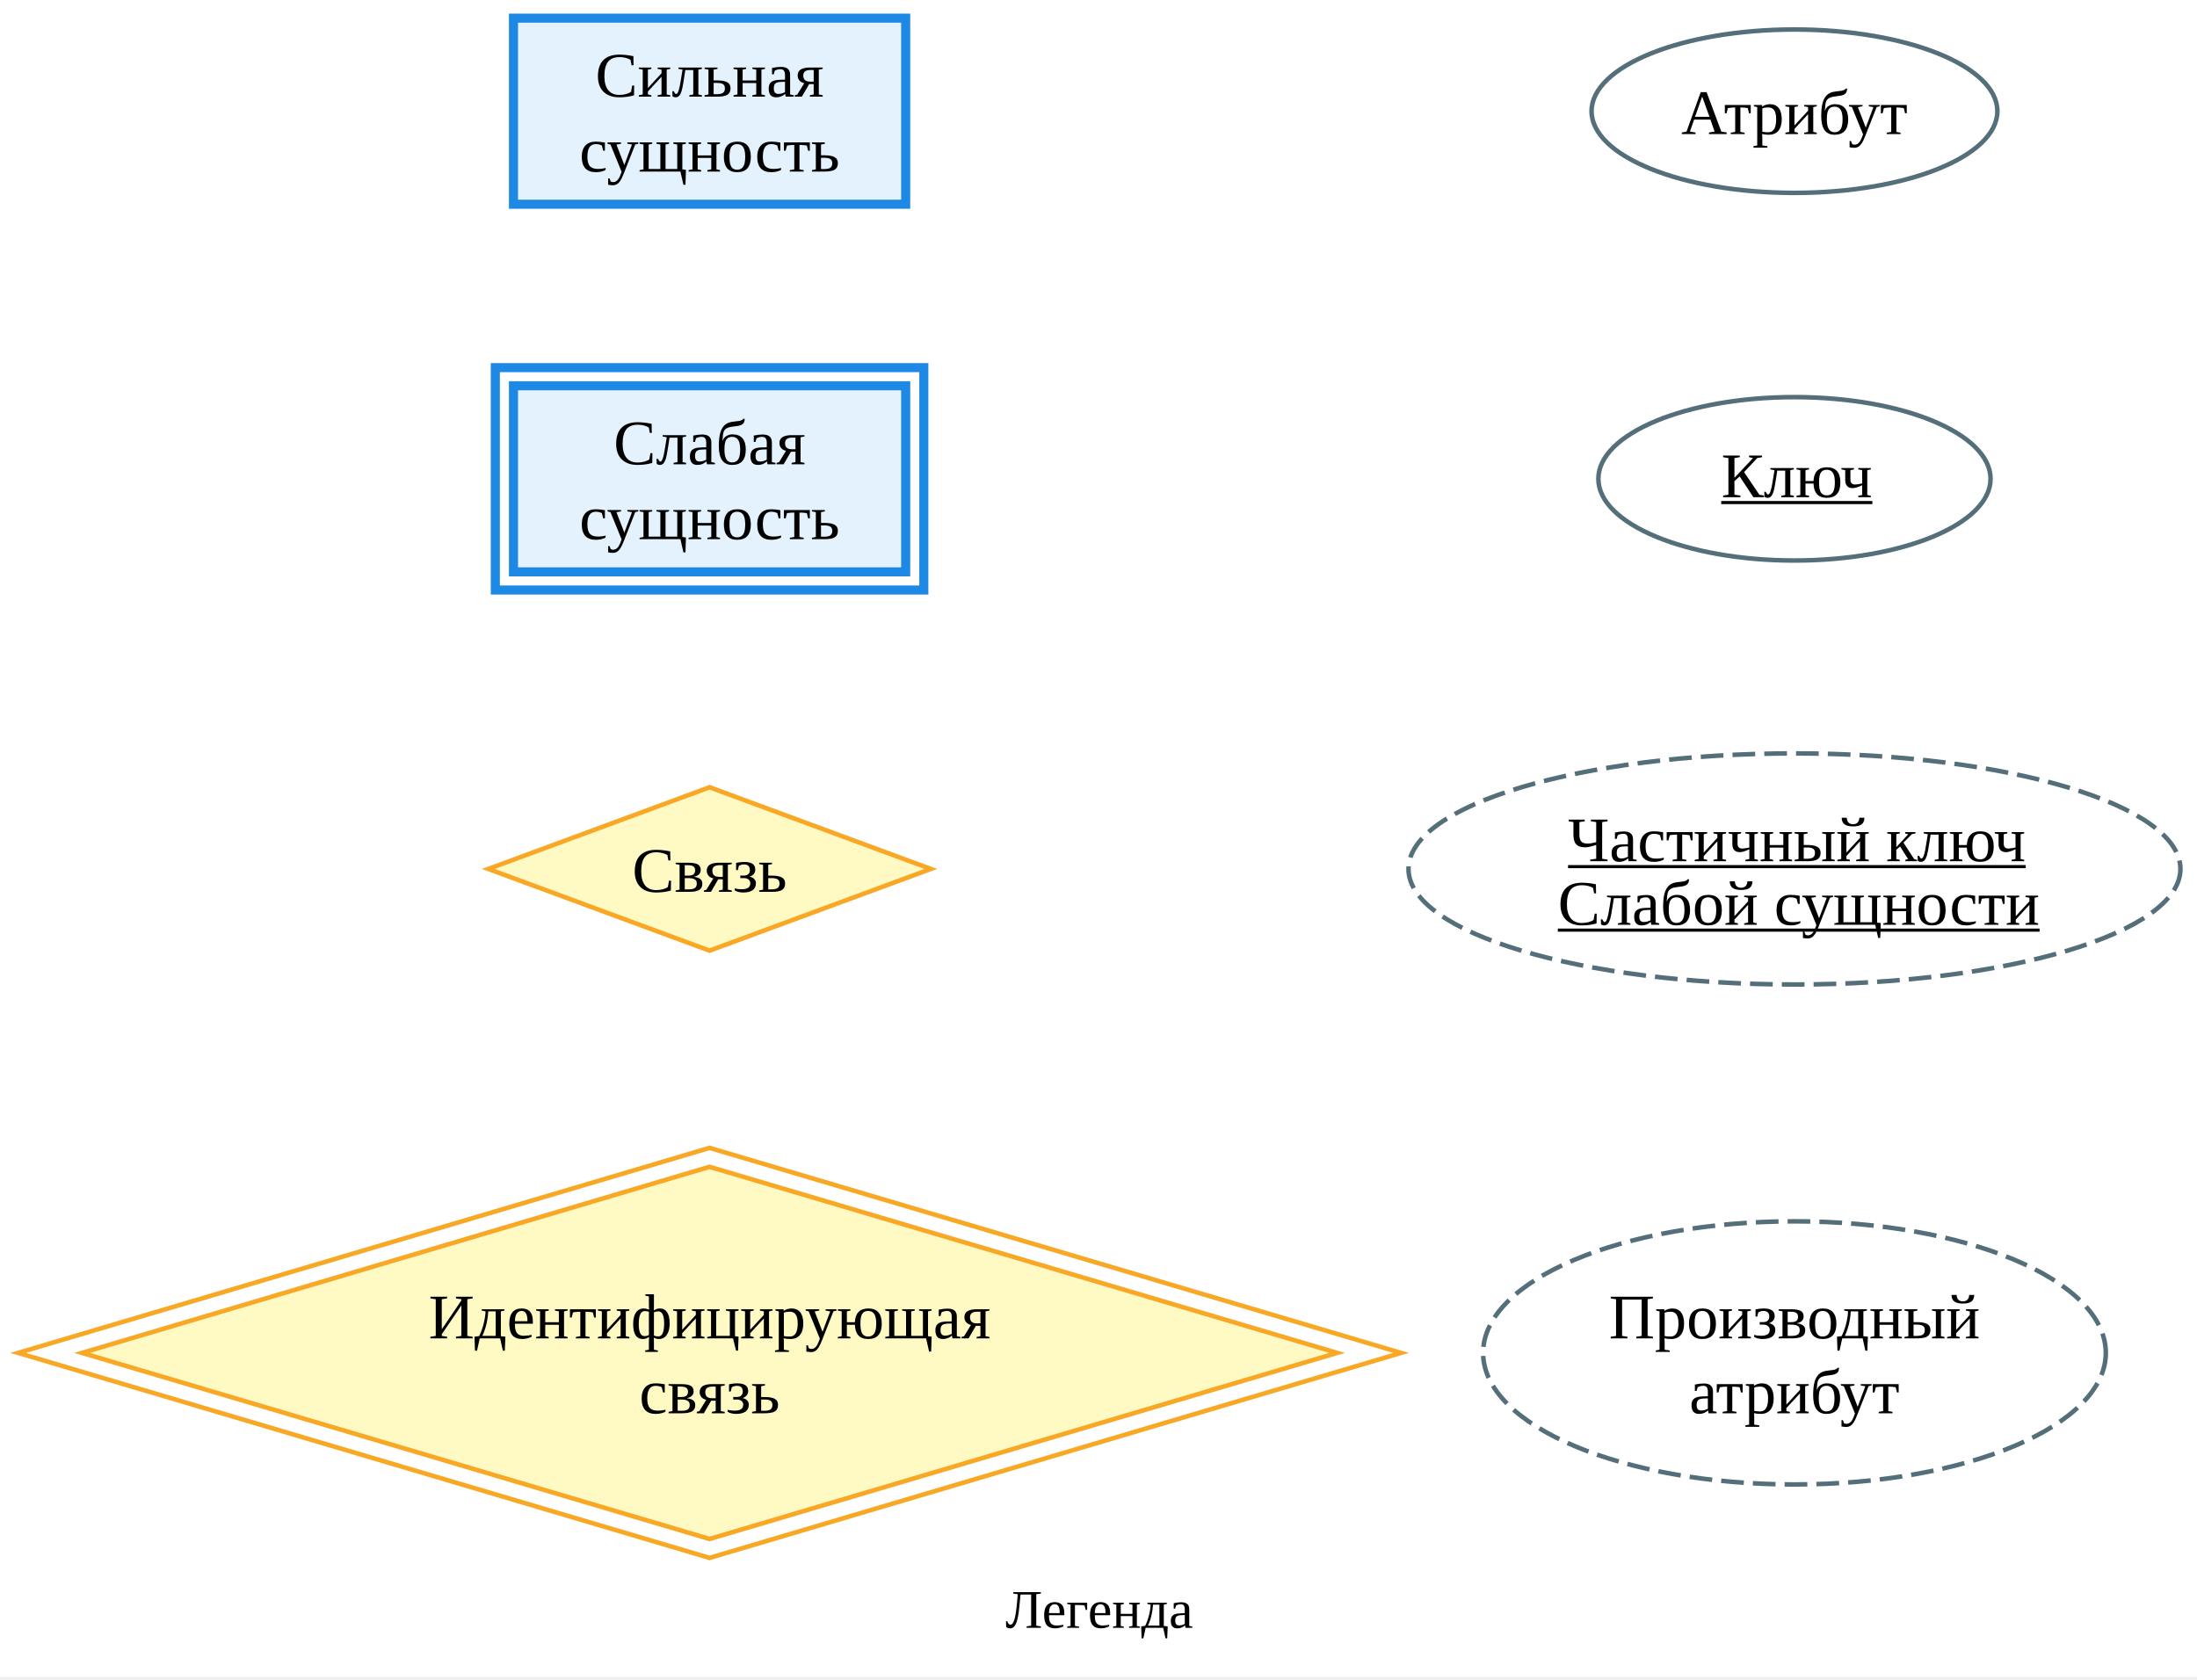
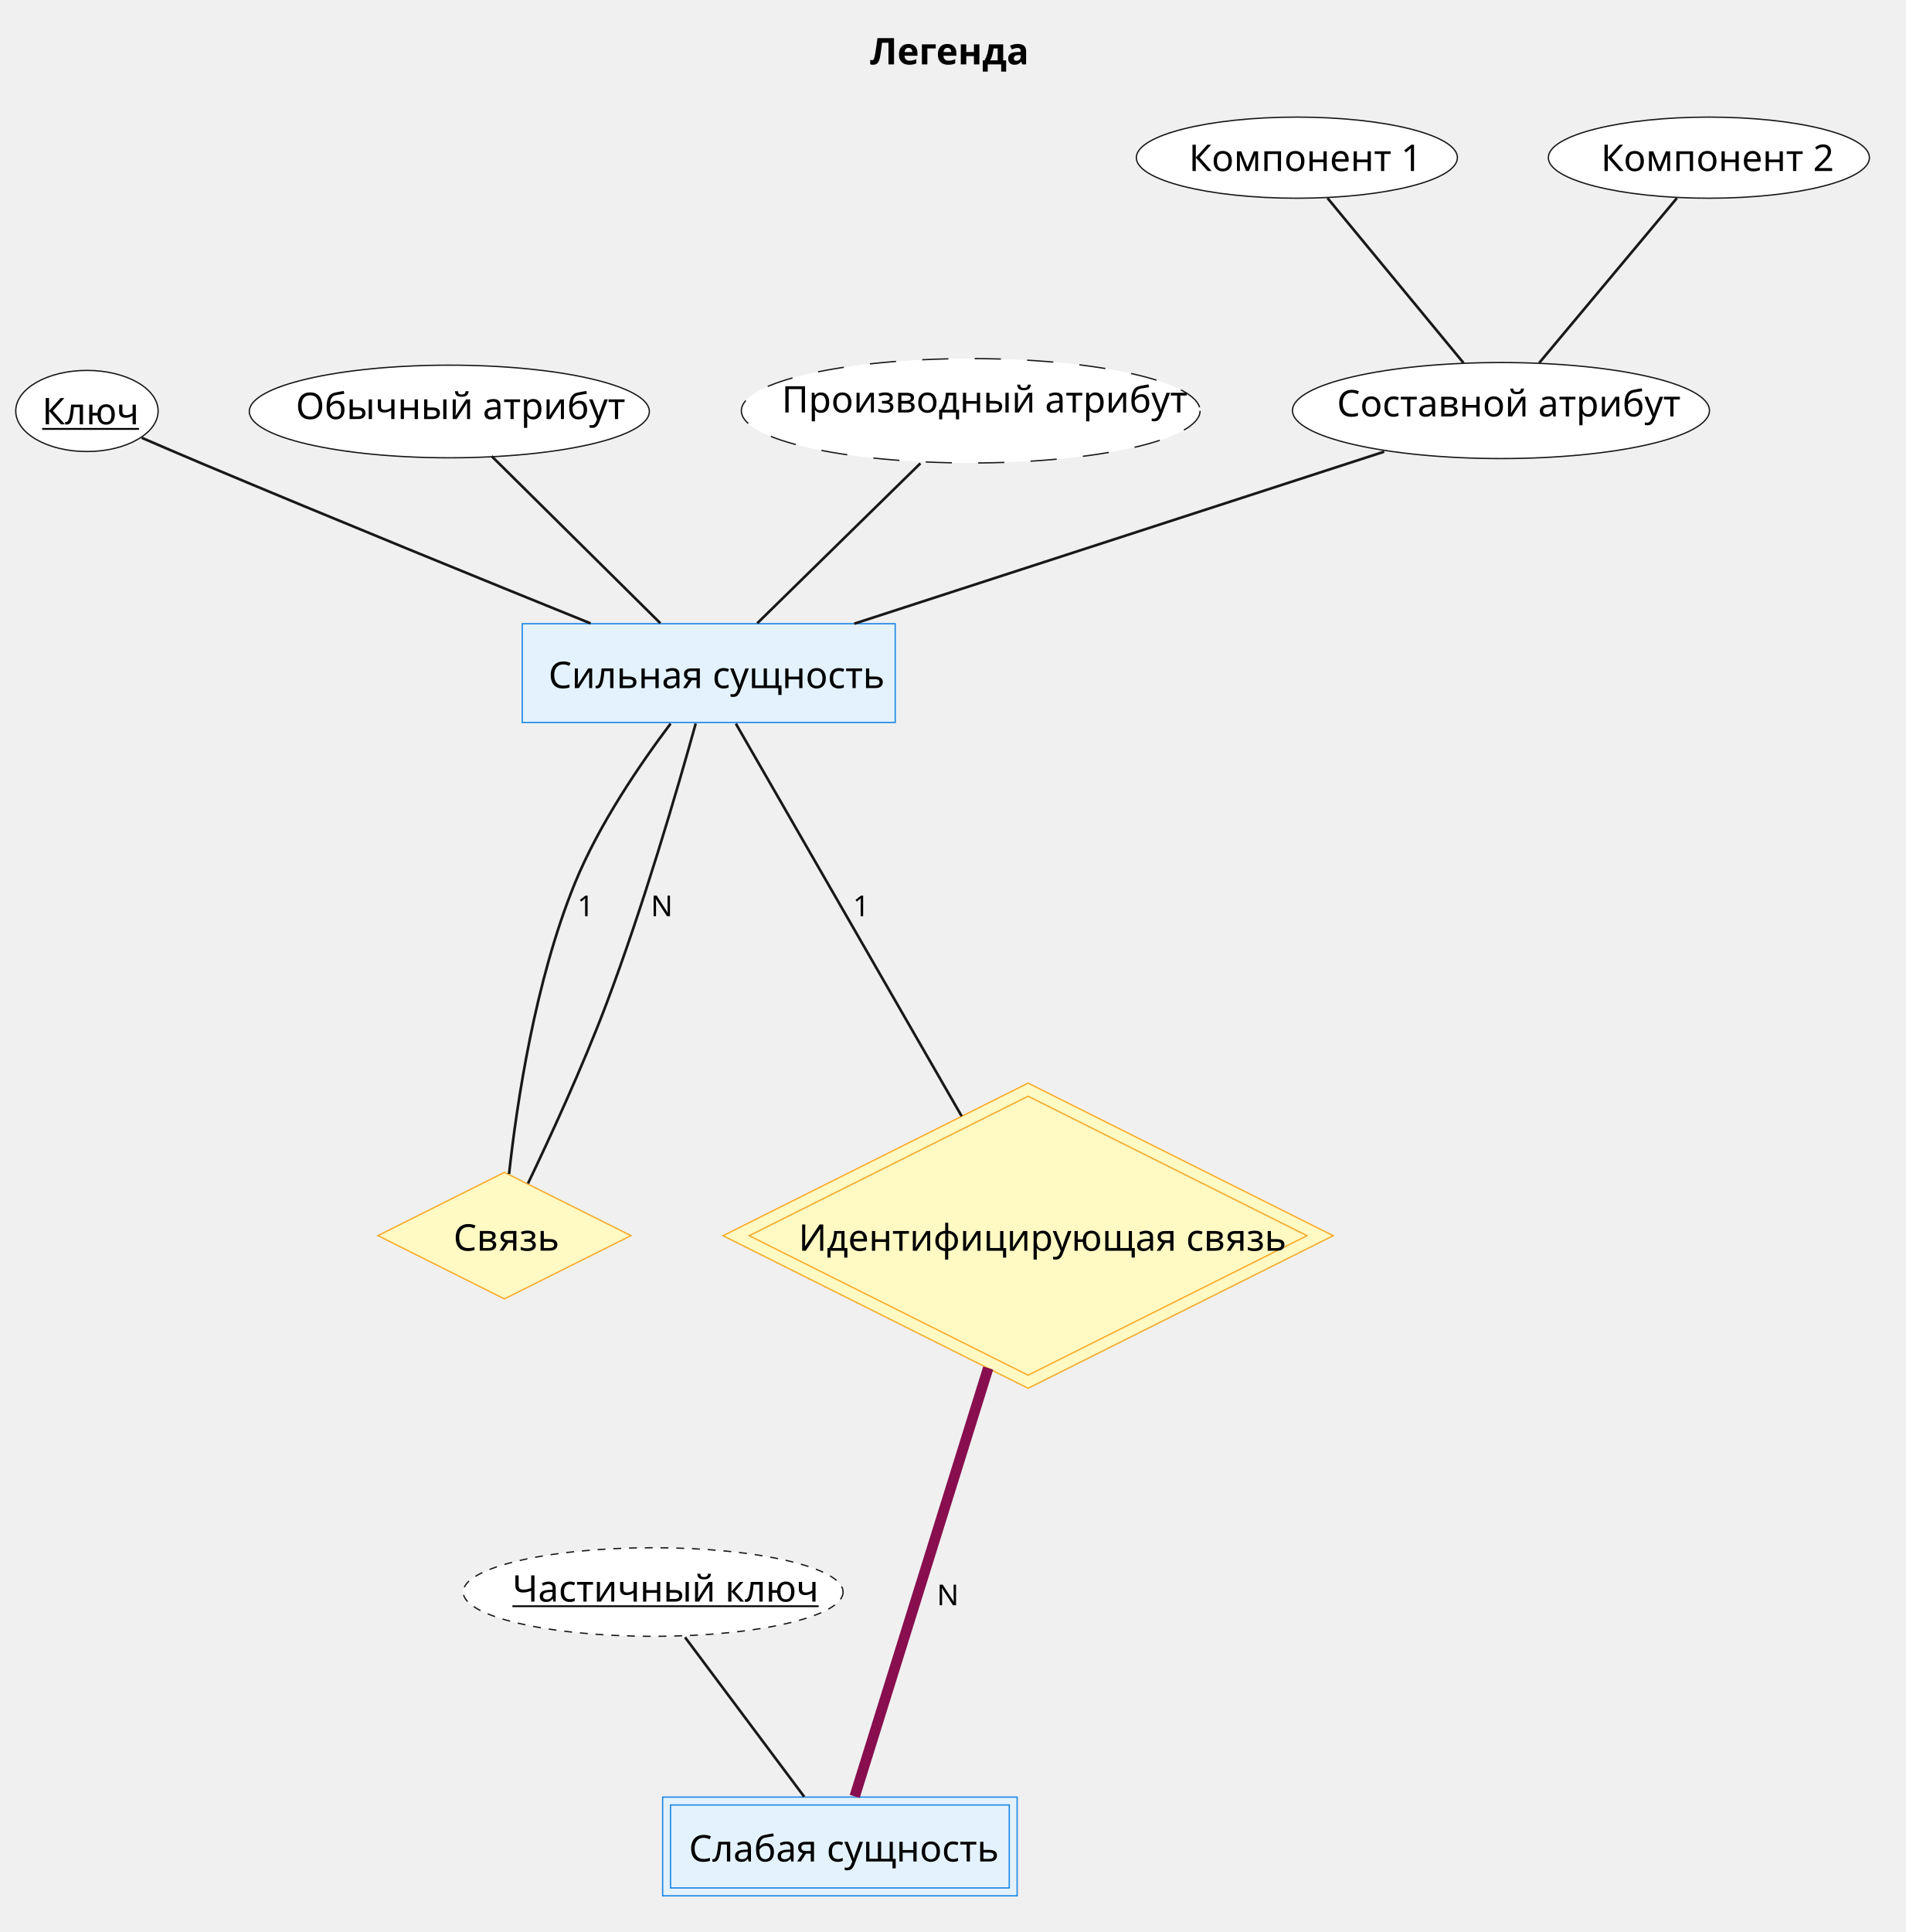
- <svg xmlns="http://www.w3.org/2000/svg" width="484pt" height="370pt" viewBox="0.00 0.00 484.00 370.00">
-   <g id="graph0" class="graph" transform="scale(1 1) rotate(0) translate(4 365.51)">
-     <polygon fill="white" stroke="none" points="-4,4 -4,-365.51 480.35,-365.51 480.35,4 -4,4" />
-     <text xml:space="preserve" text-anchor="middle" x="238.17" y="-6.85" font-family="Times New Roman,serif" font-size="12.00">Легенда</text>
-     <g id="node1" class="node">
-       <polygon fill="#e3f2fd" stroke="#1e88e5" stroke-width="2" points="195.52,-361.51 109.12,-361.51 109.12,-320.51 195.52,-320.51 195.52,-361.51" />
-       <text xml:space="preserve" text-anchor="middle" x="152.32" y="-344.21" font-family="Times New Roman,serif" font-size="14.00">Сильная</text>
-       <text xml:space="preserve" text-anchor="middle" x="152.32" y="-327.71" font-family="Times New Roman,serif" font-size="14.00">сущность</text>
+ <svg xmlns="http://www.w3.org/2000/svg" version="1.1" data-diagram-type="CHEN_EER" style="width:726px;height:736px;background:#FFFFFF;" width="726px" height="736px" viewBox="0 0 726 736" zoomAndPan="magnify" preserveAspectRatio="none" contentStyleType="text/css">
+   <defs />
+   <g font-family="sans-serif" lengthAdjust="spacing">
+     <g class="title" data-source-line="1">
+       <text x="331.496" y="24.533" fill="#000" font-size="14" textLength="56.355" font-weight="700">Легенда</text>
    </g>
-     <g id="node2" class="node">
-       <polygon fill="#e3f2fd" stroke="#1e88e5" stroke-width="2" points="195.52,-280.51 109.12,-280.51 109.12,-239.51 195.52,-239.51 195.52,-280.51" />
-       <polygon fill="none" stroke="#1e88e5" stroke-width="2" points="199.52,-284.51 105.12,-284.51 105.12,-235.51 199.52,-235.51 199.52,-284.51" />
-       <text xml:space="preserve" text-anchor="middle" x="152.32" y="-263.21" font-family="Times New Roman,serif" font-size="14.00">Слабая</text>
-       <text xml:space="preserve" text-anchor="middle" x="152.32" y="-246.71" font-family="Times New Roman,serif" font-size="14.00">сущность</text>
+     <g>
+       <rect x="199" y="237.609" width="142.124" height="37.609" fill="#E3F2FD" style="stroke:#1E88E5;stroke-width:0.5;" />
+       <text x="209" y="262.143" fill="#000" font-size="14" textLength="122.124">Сильная сущность</text>
    </g>
-     <g id="node3" class="node">
-       <polygon fill="#fff9c4" stroke="#f9a825" points="152.32,-192.05 103.58,-174.05 152.32,-156.05 201.05,-174.05 152.32,-192.05" />
-       <text xml:space="preserve" text-anchor="middle" x="152.32" y="-169" font-family="Times New Roman,serif" font-size="14.00">Связь</text>
+     <g>
+       <ellipse cx="33.125" cy="156.561" rx="27.125" ry="15.452" fill="#FFF" style="stroke:#181818;stroke-width:0.5;" />
+       <text x="16.066" y="161.643" fill="#000" font-size="14" textLength="34.118" text-decoration="underline">Ключ</text>
    </g>
-     <g id="node4" class="node">
-       <polygon fill="#fff9c4" stroke="#f9a825" points="152.32,-108.42 14.07,-67.42 152.32,-26.42 290.57,-67.42 152.32,-108.42" />
-       <polygon fill="none" stroke="#f9a825" points="152.32,-112.59 0,-67.42 152.32,-22.25 304.64,-67.42 152.32,-112.59" />
-       <text xml:space="preserve" text-anchor="middle" x="152.32" y="-70.62" font-family="Times New Roman,serif" font-size="14.00">Идентифицирующая</text>
-       <text xml:space="preserve" text-anchor="middle" x="152.32" y="-54.12" font-family="Times New Roman,serif" font-size="14.00">связь</text>
+     <g>
+       <ellipse cx="171.216" cy="156.753" rx="76.216" ry="17.643" fill="#FFF" style="stroke:#181818;stroke-width:0.5;" />
+       <text x="112.714" y="159.643" fill="#000" font-size="14" textLength="117.004">Обычный атрибут</text>
    </g>
-     <g id="node5" class="node">
-       <ellipse fill="#ffffff" stroke="#546e7a" cx="391.32" cy="-341.01" rx="44.7" ry="18" />
-       <text xml:space="preserve" text-anchor="middle" x="391.32" y="-335.96" font-family="Times New Roman,serif" font-size="14.00">Атрибут</text>
+     <g>
+       <ellipse cx="369.895" cy="156.488" rx="87.395" ry="19.879" fill="#FFF" style="stroke:#181818;stroke-width:0.5;stroke-dasharray:10,10;" />
+       <text x="297.892" y="157.143" fill="#000" font-size="14" textLength="144.006">Производный атрибут</text>
    </g>
-     <g id="node6" class="node">
-       <ellipse fill="#ffffff" stroke="#546e7a" cx="391.32" cy="-260.01" rx="43.2" ry="18" />
-       <text xml:space="preserve" text-anchor="start" x="375.19" y="-255.96" font-family="Times New Roman,serif" text-decoration="underline" font-size="14.00">Ключ</text>
+     <g>
+       <ellipse cx="571.946" cy="156.399" rx="79.446" ry="18.289" fill="#FFF" style="stroke:#181818;stroke-width:0.5;" />
+       <text x="509.449" y="158.643" fill="#000" font-size="14" textLength="124.995">Составной атрибут</text>
    </g>
-     <g id="node7" class="node">
-       <ellipse fill="#ffffff" stroke="#546e7a" stroke-dasharray="5,2" cx="391.32" cy="-174.05" rx="85.03" ry="25.46" />
-       <text xml:space="preserve" text-anchor="start" x="341.44" y="-175.75" font-family="Times New Roman,serif" text-decoration="underline" font-size="14.00">Частичный ключ</text>
-       <text xml:space="preserve" text-anchor="start" x="339.19" y="-161.75" font-family="Times New Roman,serif" text-decoration="underline" font-size="14.00">Слабой сущности</text>
+     <g>
+       <ellipse cx="494.174" cy="60.061" rx="61.174" ry="15.452" fill="#FFF" style="stroke:#181818;stroke-width:0.5;" />
+       <text x="453.039" y="65.143" fill="#000" font-size="14" textLength="82.271">Компонент 1</text>
    </g>
-     <g id="node8" class="node">
-       <ellipse fill="#ffffff" stroke="#546e7a" stroke-dasharray="5,2" cx="391.32" cy="-67.42" rx="68.59" ry="28.99" />
-       <text xml:space="preserve" text-anchor="middle" x="391.32" y="-70.62" font-family="Times New Roman,serif" font-size="14.00">Производный</text>
-       <text xml:space="preserve" text-anchor="middle" x="391.32" y="-54.12" font-family="Times New Roman,serif" font-size="14.00">атрибут</text>
+     <g>
+       <ellipse cx="651.174" cy="60.061" rx="61.174" ry="15.452" fill="#FFF" style="stroke:#181818;stroke-width:0.5;" />
+       <text x="610.039" y="65.143" fill="#000" font-size="14" textLength="82.271">Компонент 2</text>
+     </g>
+     <g>
+       <rect x="252.5" y="684.609" width="135.083" height="37.609" fill="#E3F2FD" style="stroke:#1E88E5;stroke-width:0.5;" />
+       <rect x="255.5" y="687.609" width="129.083" height="31.609" fill="#E3F2FD" style="stroke:#1E88E5;stroke-width:0.5;" />
+       <text x="262.5" y="709.143" fill="#000" font-size="14" textLength="115.083">Слабая сущность</text>
+     </g>
+     <g>
+       <ellipse cx="248.875" cy="606.484" rx="72.375" ry="16.875" fill="#FFF" style="stroke:#181818;stroke-width:0.5;stroke-dasharray:3,3;" />
+       <text x="195.258" y="610.143" fill="#000" font-size="14" textLength="107.235" text-decoration="underline">Частичный ключ</text>
+     </g>
+     <g>
+       <polygon points="144,470.715,192.211,446.609,240.421,470.715,192.211,494.82" fill="#FFF9C4" style="stroke:#F9A825;stroke-width:0.5;stroke-linejoin:miter;stroke-miterlimit:10;" />
+       <text x="172.79" y="476.443" fill="#000" font-size="14" textLength="38.842">Связь</text>
+     </g>
+     <g>
+       <polygon points="275.5,470.742,391.766,412.609,508.032,470.742,391.766,528.875" fill="#FFF9C4" style="stroke:#F9A825;stroke-width:0.5;stroke-linejoin:miter;stroke-miterlimit:10;" />
+       <polygon points="285.5,470.742,391.766,417.609,498.032,470.742,391.766,523.875" fill="#FFF9C4" style="stroke:#F9A825;stroke-width:0.5;stroke-linejoin:miter;stroke-miterlimit:10;" />
+       <text x="304.29" y="476.471" fill="#000" font-size="14" textLength="174.952">Идентифицирующая связь</text>
+     </g>
+     <g class="link" data-entity-1="ent0002" data-entity-2="ent0001" id="lnk3" data-source-line="29" data-link-type="association">
+       <path d="M54,166.779 C61.27,169.919 69.48,173.449 77,176.609 C127.56,197.869 185.87,221.639 225.05,237.489" style="stroke:#181818;stroke-width:1;" fill="none" id="E1/Ключ-E1" />
+     </g>
+     <g class="link" data-entity-1="ent0004" data-entity-2="ent0001" id="lnk5" data-source-line="30" data-link-type="association">
+       <path d="M187.35,173.789 C205.03,191.299 233.16,219.149 251.61,237.399" style="stroke:#181818;stroke-width:1;" fill="none" id="E1/Обычный атрибут-E1" />
+     </g>
+     <g class="link" data-entity-1="ent0006" data-entity-2="ent0001" id="lnk7" data-source-line="31" data-link-type="association">
+       <path d="M350.72,176.509 C332.78,194.079 306.24,220.089 288.55,237.439" style="stroke:#181818;stroke-width:1;" fill="none" id="E1/Производный атрибут-E1" />
+     </g>
+     <g class="link" data-entity-1="ent0008" data-entity-2="ent0001" id="lnk9" data-source-line="32" data-link-type="association">
+       <path d="M527.44,172.069 C473.79,189.479 383.66,218.729 325.53,237.589" style="stroke:#181818;stroke-width:1;" fill="none" id="E1/Составной атрибут-E1" />
+     </g>
+     <g class="link" data-entity-1="ent0010" data-entity-2="ent0008" id="lnk11" data-source-line="33" data-link-type="association">
+       <path d="M505.85,75.459 C519.74,92.289 542.76,120.179 557.65,138.229" style="stroke:#181818;stroke-width:1;" fill="none" id="E1/Составной атрибут/Компонент 1-E1/Составной атрибут" />
+     </g>
+     <g class="link" data-entity-1="ent0012" data-entity-2="ent0008" id="lnk13" data-source-line="34" data-link-type="association">
+       <path d="M639,75.459 C624.93,92.289 601.61,120.179 586.53,138.229" style="stroke:#181818;stroke-width:1;" fill="none" id="E1/Составной атрибут/Компонент 2-E1/Составной атрибут" />
+     </g>
+     <g class="link" data-entity-1="ent0015" data-entity-2="ent0014" id="lnk16" data-source-line="39" data-link-type="association">
+       <path d="M261.04,623.729 C273.63,640.559 293.32,666.909 306.44,684.469" style="stroke:#181818;stroke-width:1;" fill="none" id="E2/Частичный ключ-E2" />
+     </g>
+     <g class="link" data-entity-1="ent0001" data-entity-2="ent0017" id="lnk19" data-source-line="48" data-link-type="association">
+       <path d="M255.53,275.669 C243.95,291.019 228.18,314.079 219,336.609 C203.89,373.709 196.94,420.179 193.98,447.219" style="stroke:#181818;stroke-width:1;" fill="none" id="E1-R1" />
+       <text x="220" y="349.028" fill="#000" font-size="11">1</text>
+     </g>
+     <g class="link" data-entity-1="ent0017" data-entity-2="ent0001" id="lnk20" data-source-line="49" data-link-type="association">
+       <path d="M201.18,450.869 C209.53,433.439 221.92,406.599 231,382.609 C245.17,345.189 258.29,300.139 265.1,275.639" style="stroke:#181818;stroke-width:1;" fill="none" id="R1-E1" />
+       <text x="248" y="349.028" fill="#000" font-size="11">N</text>
+     </g>
+     <g class="link" data-entity-1="ent0001" data-entity-2="ent0018" id="lnk21" data-source-line="51" data-link-type="association">
+       <path d="M280.4,275.689 C299.3,308.529 339.79,378.879 366.44,425.199" style="stroke:#181818;stroke-width:1;" fill="none" id="E1-R2" />
+       <text x="325" y="349.028" fill="#000" font-size="11">1</text>
+     </g>
+     <g class="link" data-entity-1="ent0018" data-entity-2="ent0014" id="lnk22" data-source-line="52" data-link-type="association">
+       <path d="M376.55,521.169 C360.6,572.339 336.56,649.479 325.69,684.349" style="stroke:#880E4F;stroke-width:4" fill="none" id="R2-E2" />
+       <text x="357" y="611.528" fill="#000" font-size="11">N</text>
    </g>
  </g>
</svg>
